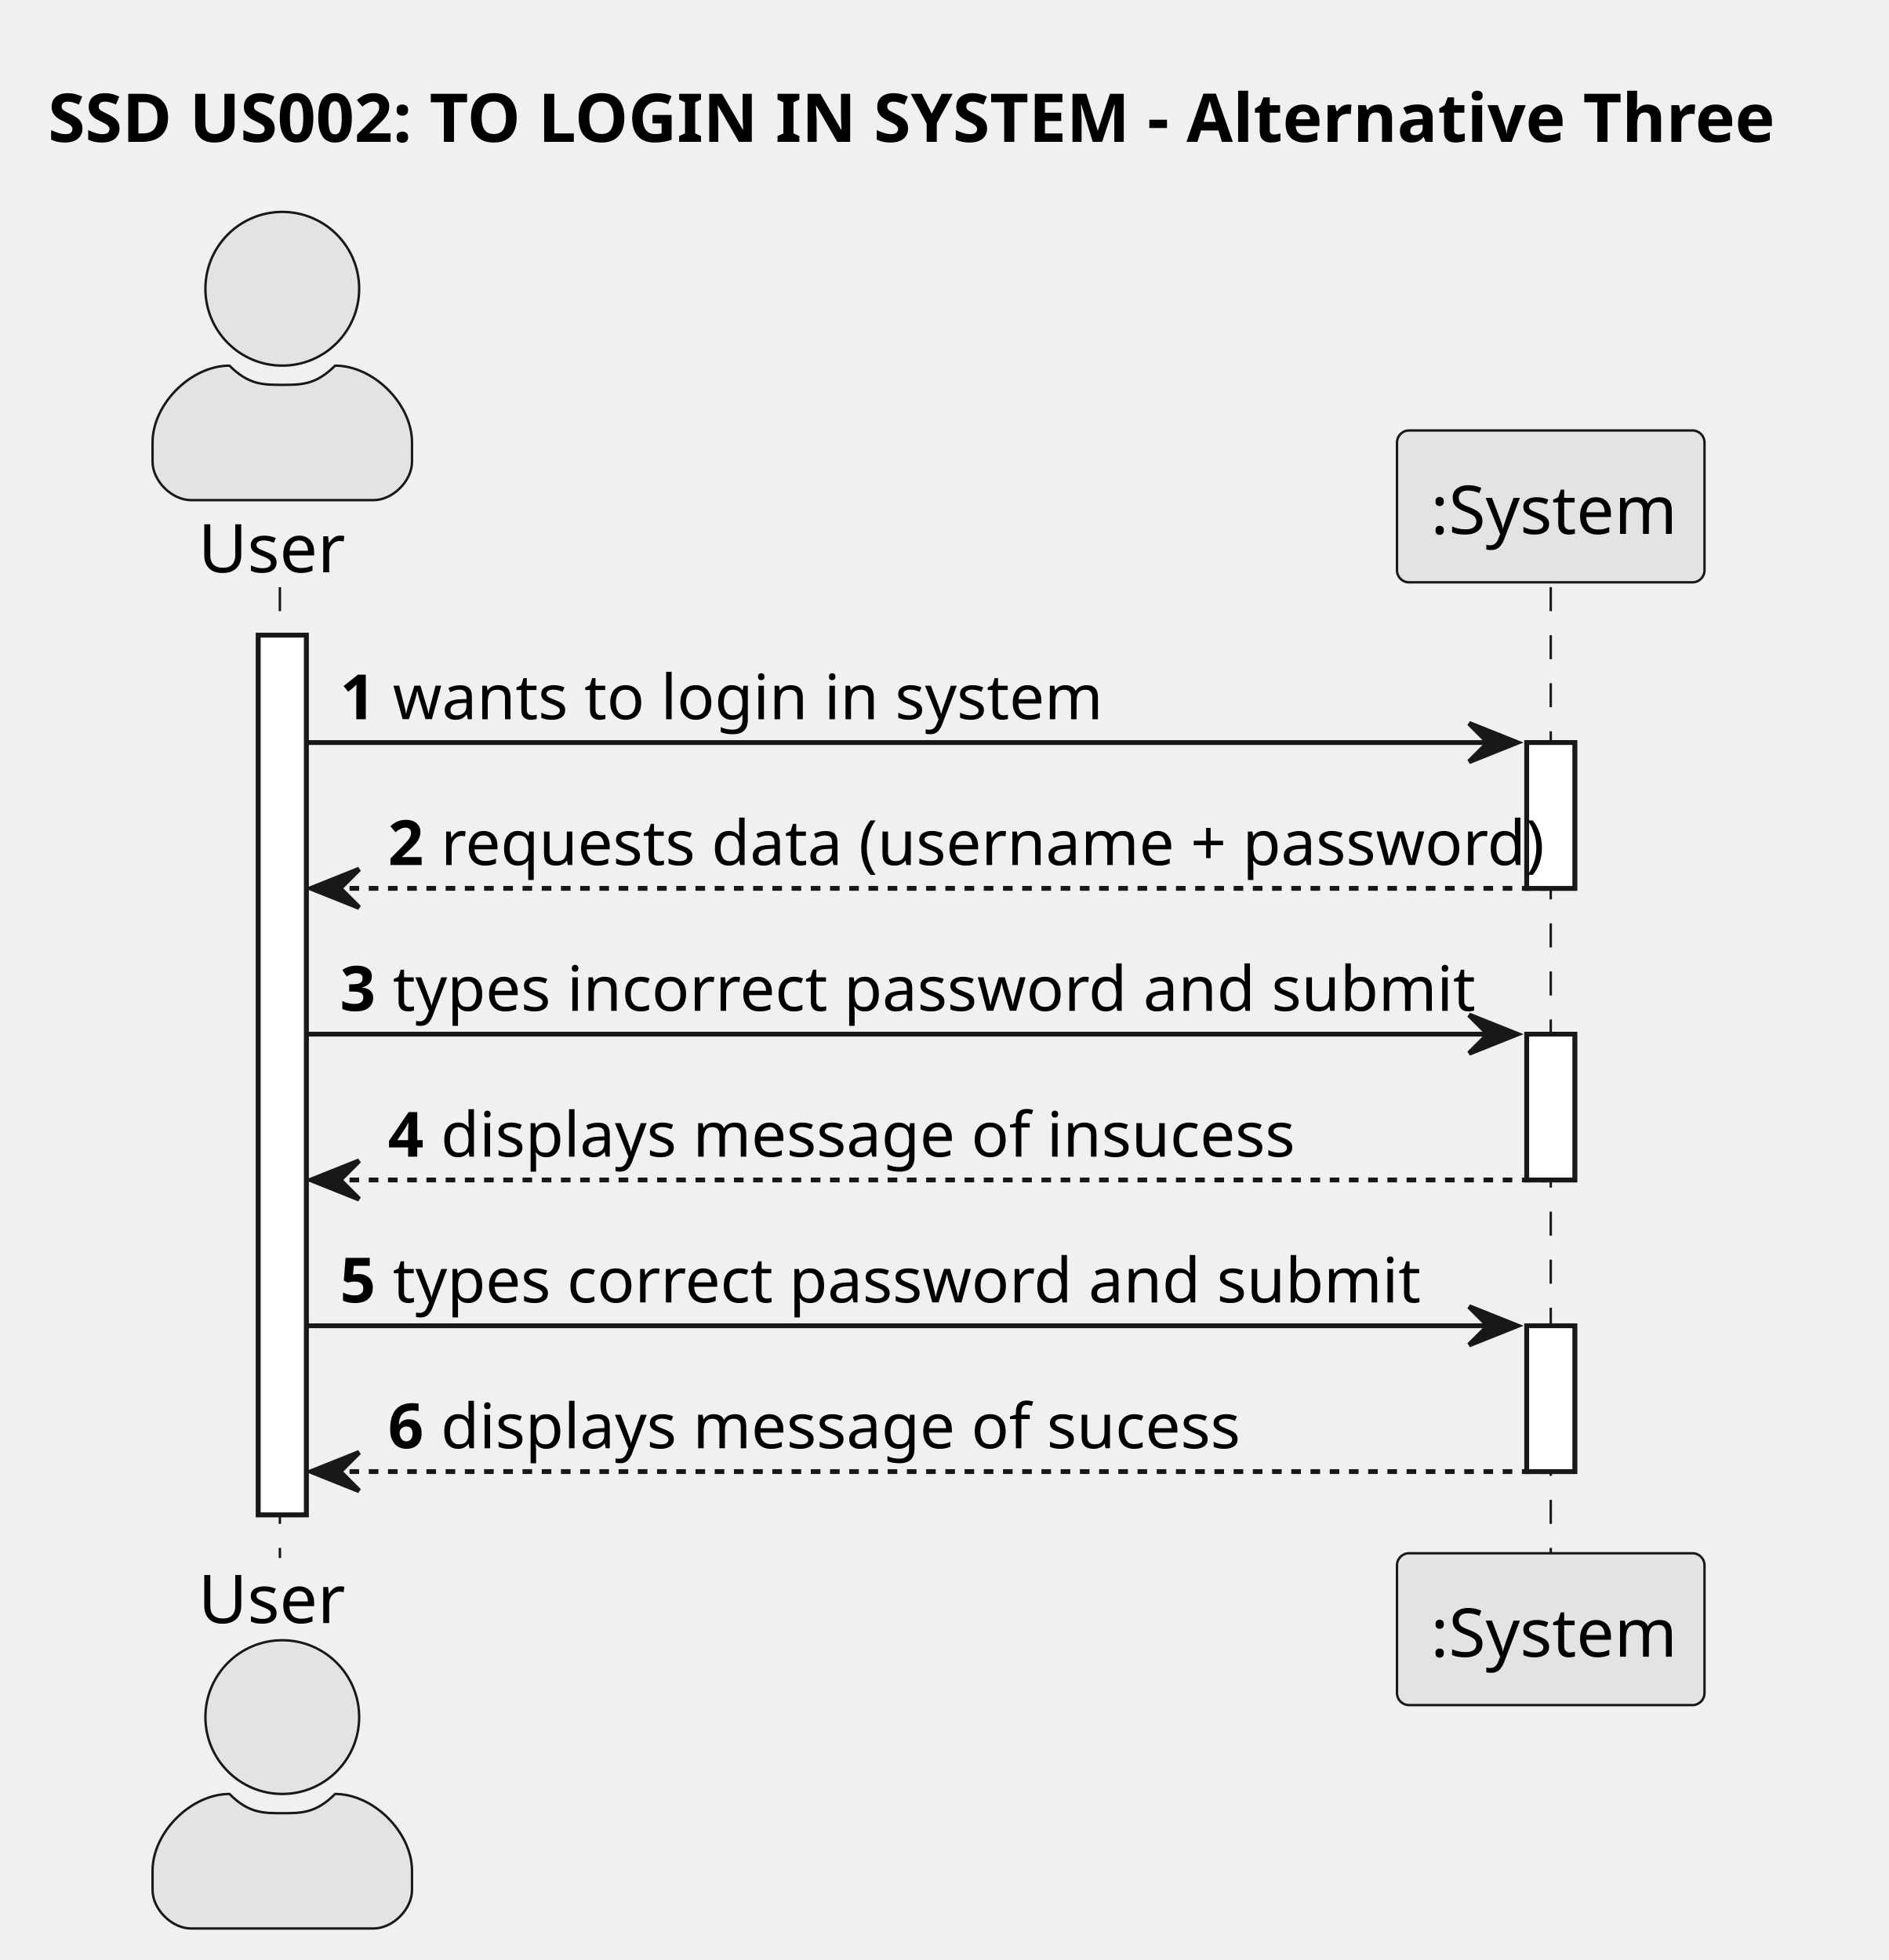
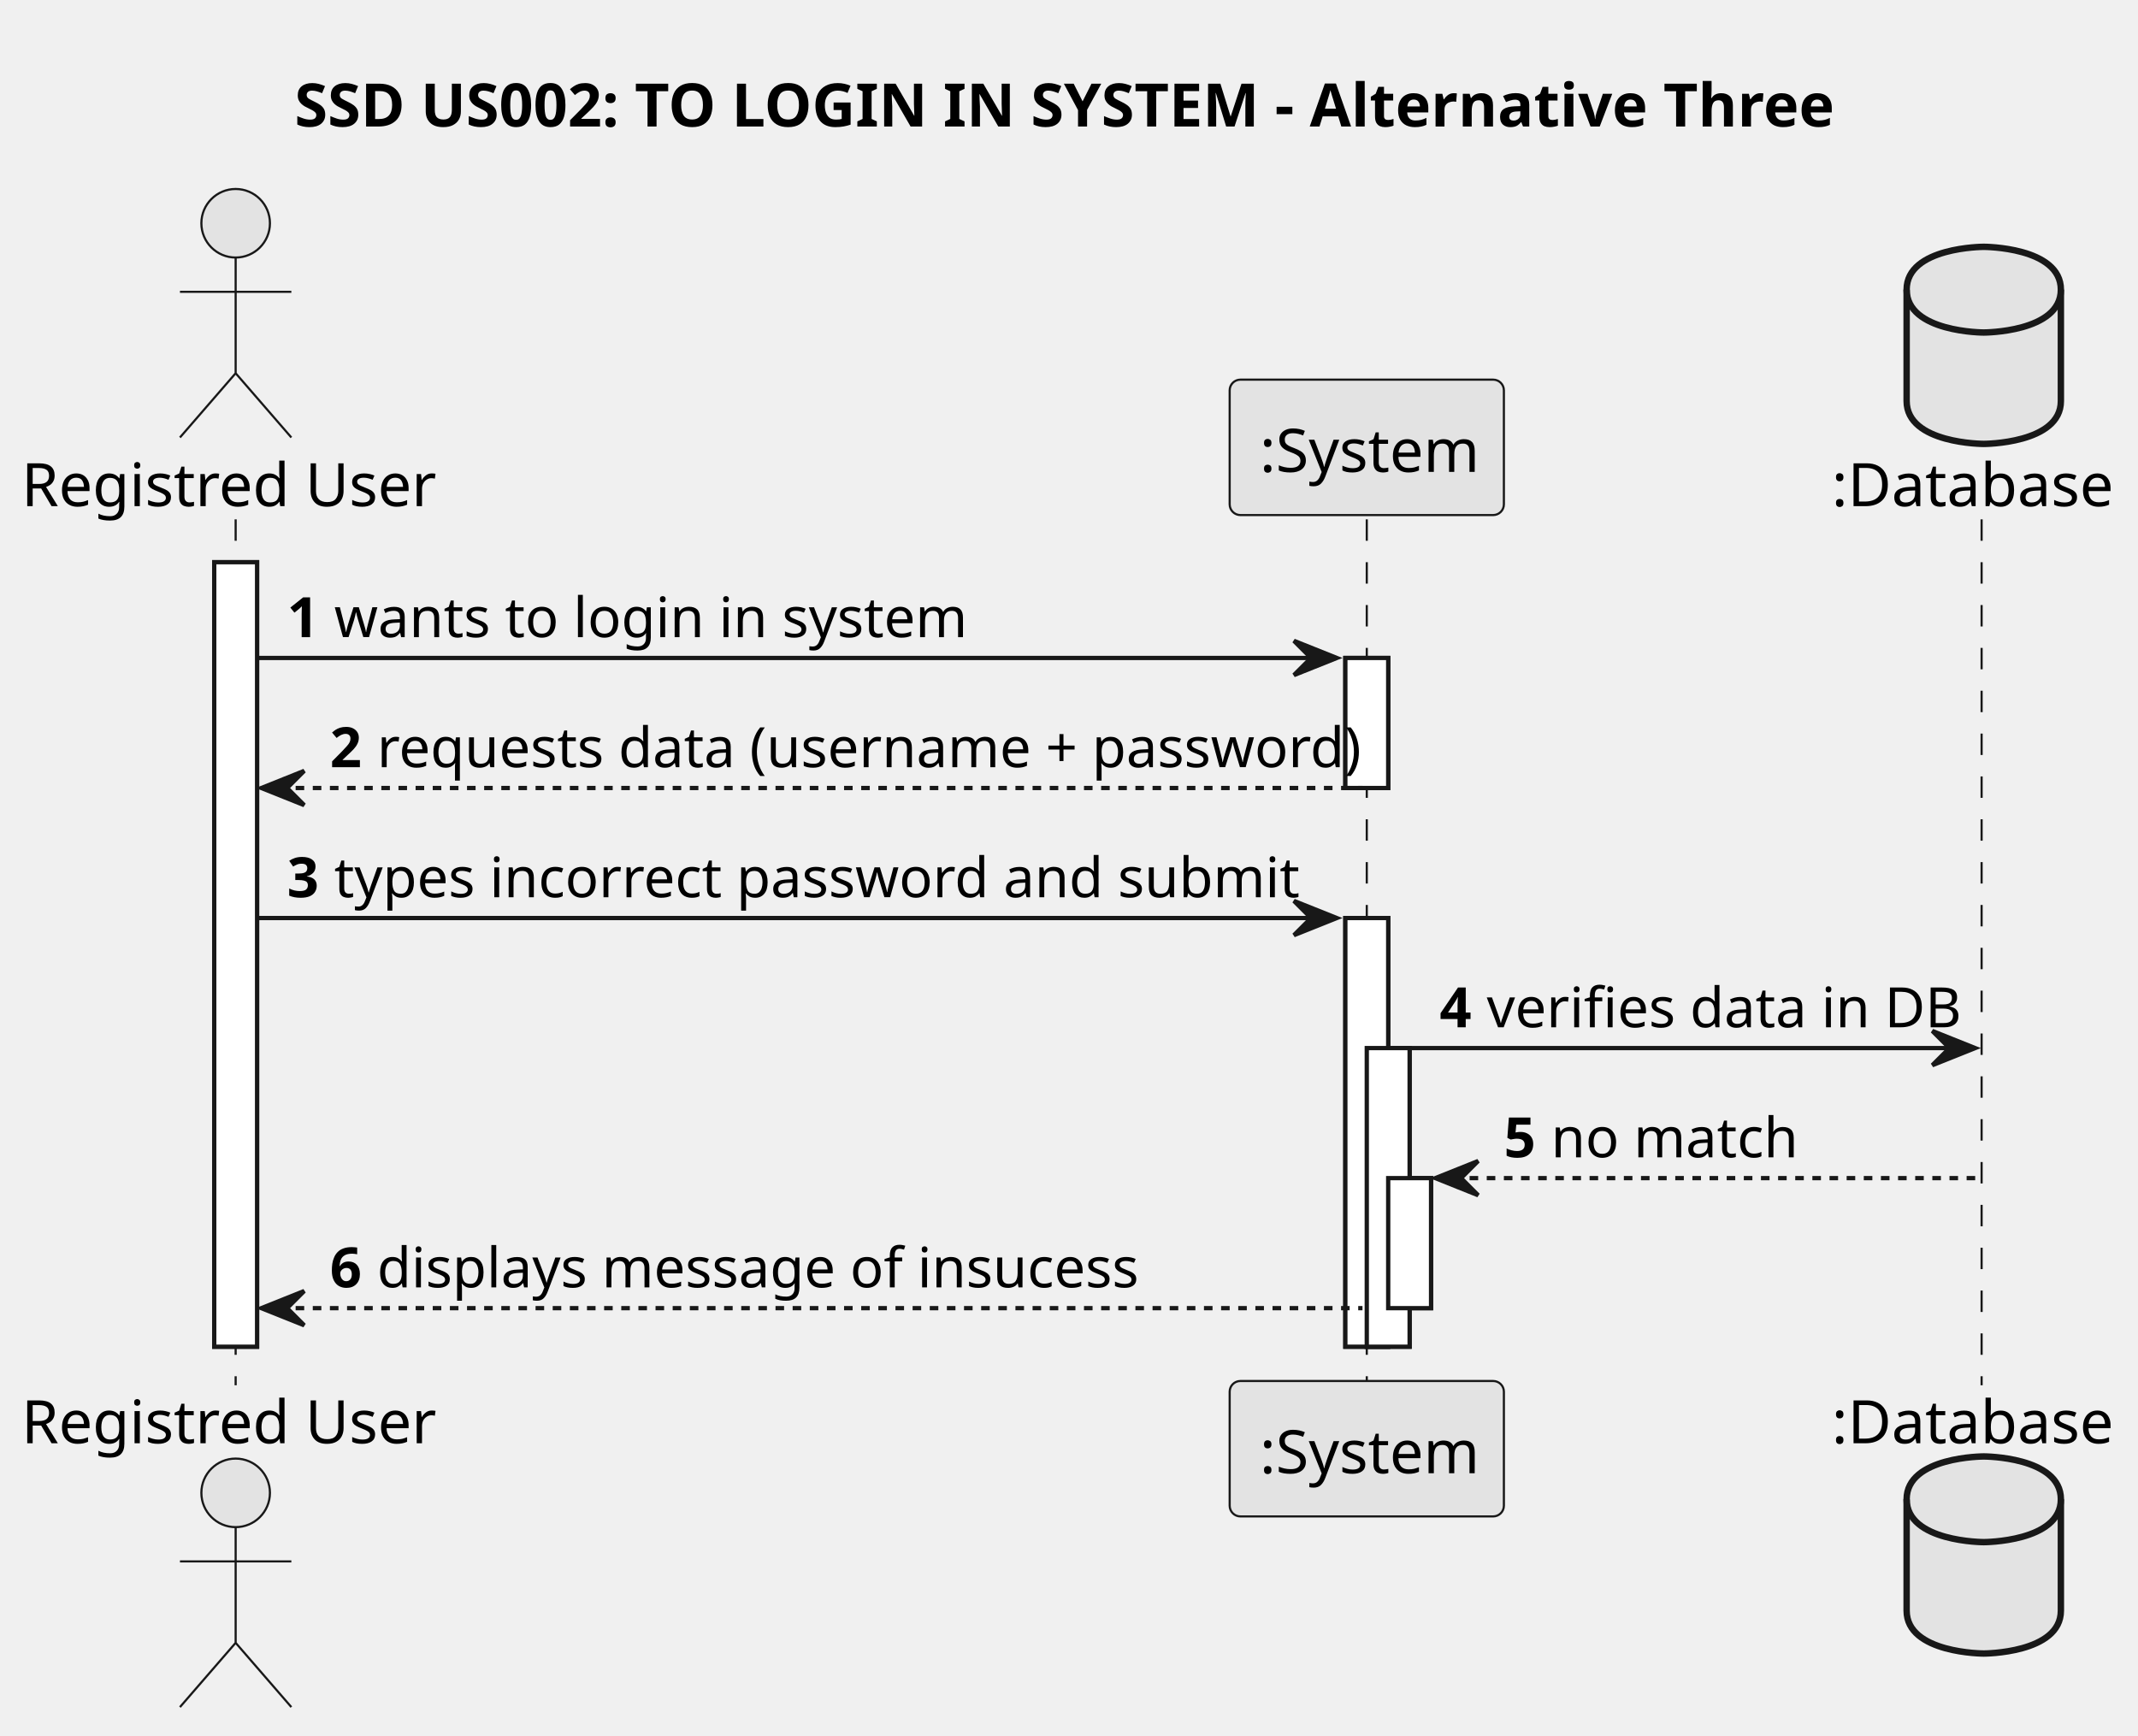
- <svg xmlns="http://www.w3.org/2000/svg" contentStyleType="text/css" height="408px" preserveAspectRatio="none" style="width:393px;height:408px;background:#FFFFFF;" version="1.1" viewBox="0 0 393 408" width="393px" zoomAndPan="magnify">
+ <svg xmlns="http://www.w3.org/2000/svg" contentStyleType="text/css" height="405px" preserveAspectRatio="none" style="width:499px;height:405px;background:#FFFFFF;" version="1.1" viewBox="0 0 499 405" width="499px" zoomAndPan="magnify">
  <defs />
  <g>
-     <text fill="#000000" font-family="sans-serif" font-size="14" font-weight="bold" lengthAdjust="spacing" textLength="365" x="10" y="29.533">SSD US002: TO LOGIN IN SYSTEM - Alternative Three</text>
-     <rect fill="#FFFFFF" height="183.109" style="stroke:#181818;stroke-width:1.0;" width="10" x="53.75" y="132.219" />
-     <rect fill="#FFFFFF" height="30.352" style="stroke:#181818;stroke-width:1.0;" width="10" x="317.75" y="154.57" />
-     <rect fill="#FFFFFF" height="30.352" style="stroke:#181818;stroke-width:1.0;" width="10" x="317.75" y="215.273" />
-     <rect fill="#FFFFFF" height="30.352" style="stroke:#181818;stroke-width:1.0;" width="10" x="317.75" y="275.977" />
-     <line style="stroke:#181818;stroke-width:0.5;stroke-dasharray:5.0,5.0;" x1="58.25" x2="58.25" y1="122.219" y2="324.328" />
-     <line style="stroke:#181818;stroke-width:0.5;stroke-dasharray:5.0,5.0;" x1="322.75" x2="322.75" y1="122.219" y2="324.328" />
-     <text fill="#000000" font-family="sans-serif" font-size="14" lengthAdjust="spacing" textLength="29" x="41.25" y="119.143">User</text>
-     <ellipse cx="58.75" cy="60.109" fill="#E3E3E3" rx="16" ry="16" style="stroke:#181818;stroke-width:0.5;" />
-     <path d="M58.75,80.109 C62.75,80.109 65.75,80.109 69.75,76.109 C77.75,76.109 85.75,84.109 85.75,92.109 L85.75,96.109 C85.75,100.109 81.75,104.109 77.75,104.109 L39.75,104.109 C35.75,104.109 31.75,100.109 31.75,96.109 L31.75,92.109 C31.75,84.109 39.75,76.109 47.75,76.109 C51.75,80.109 54.75,80.109 58.75,80.109 " fill="#E3E3E3" style="stroke:#181818;stroke-width:0.5;" />
-     <text fill="#000000" font-family="sans-serif" font-size="14" lengthAdjust="spacing" textLength="29" x="41.25" y="337.861">User</text>
-     <ellipse cx="58.75" cy="357.438" fill="#E3E3E3" rx="16" ry="16" style="stroke:#181818;stroke-width:0.5;" />
-     <path d="M58.75,377.438 C62.75,377.438 65.75,377.438 69.75,373.438 C77.75,373.438 85.75,381.438 85.75,389.438 L85.75,393.438 C85.75,397.438 81.75,401.438 77.75,401.438 L39.75,401.438 C35.75,401.438 31.75,397.438 31.75,393.438 L31.75,389.438 C31.75,381.438 39.75,373.438 47.75,373.438 C51.75,377.438 54.75,377.438 58.75,377.438 " fill="#E3E3E3" style="stroke:#181818;stroke-width:0.5;" />
-     <rect fill="#E3E3E3" height="31.609" rx="2.5" ry="2.5" style="stroke:#181818;stroke-width:0.5;" width="64" x="290.75" y="89.609" />
-     <text fill="#000000" font-family="sans-serif" font-size="14" lengthAdjust="spacing" textLength="50" x="297.75" y="111.143">:System</text>
-     <rect fill="#E3E3E3" height="31.609" rx="2.5" ry="2.5" style="stroke:#181818;stroke-width:0.5;" width="64" x="290.75" y="323.328" />
-     <text fill="#000000" font-family="sans-serif" font-size="14" lengthAdjust="spacing" textLength="50" x="297.75" y="344.861">:System</text>
-     <rect fill="#FFFFFF" height="183.109" style="stroke:#181818;stroke-width:1.0;" width="10" x="53.75" y="132.219" />
-     <rect fill="#FFFFFF" height="30.352" style="stroke:#181818;stroke-width:1.0;" width="10" x="317.75" y="154.57" />
-     <rect fill="#FFFFFF" height="30.352" style="stroke:#181818;stroke-width:1.0;" width="10" x="317.75" y="215.273" />
-     <rect fill="#FFFFFF" height="30.352" style="stroke:#181818;stroke-width:1.0;" width="10" x="317.75" y="275.977" />
-     <polygon fill="#181818" points="305.75,150.57,315.75,154.57,305.75,158.57,309.75,154.57" style="stroke:#181818;stroke-width:1.0;" />
-     <line style="stroke:#181818;stroke-width:1.0;" x1="63.75" x2="311.75" y1="154.57" y2="154.57" />
-     <text fill="#000000" font-family="sans-serif" font-size="13" font-weight="bold" lengthAdjust="spacing" textLength="7" x="70.75" y="149.714">1</text>
-     <text fill="#000000" font-family="sans-serif" font-size="13" lengthAdjust="spacing" textLength="141" x="81.75" y="149.714">wants to login in system</text>
-     <polygon fill="#181818" points="74.75,180.922,64.75,184.922,74.75,188.922,70.75,184.922" style="stroke:#181818;stroke-width:1.0;" />
-     <line style="stroke:#181818;stroke-width:1.0;stroke-dasharray:2.0,2.0;" x1="68.75" x2="321.75" y1="184.922" y2="184.922" />
-     <text fill="#000000" font-family="sans-serif" font-size="13" font-weight="bold" lengthAdjust="spacing" textLength="7" x="80.75" y="180.065">2</text>
-     <text fill="#000000" font-family="sans-serif" font-size="13" lengthAdjust="spacing" textLength="219" x="91.75" y="180.065">requests data (username + password)</text>
-     <polygon fill="#181818" points="305.75,211.273,315.75,215.273,305.75,219.273,309.75,215.273" style="stroke:#181818;stroke-width:1.0;" />
-     <line style="stroke:#181818;stroke-width:1.0;" x1="63.75" x2="311.75" y1="215.273" y2="215.273" />
-     <text fill="#000000" font-family="sans-serif" font-size="13" font-weight="bold" lengthAdjust="spacing" textLength="7" x="70.75" y="210.417">3</text>
-     <text fill="#000000" font-family="sans-serif" font-size="13" lengthAdjust="spacing" textLength="213" x="81.75" y="210.417">types incorrect password and submit</text>
-     <polygon fill="#181818" points="74.75,241.625,64.75,245.625,74.75,249.625,70.75,245.625" style="stroke:#181818;stroke-width:1.0;" />
-     <line style="stroke:#181818;stroke-width:1.0;stroke-dasharray:2.0,2.0;" x1="68.75" x2="321.75" y1="245.625" y2="245.625" />
-     <text fill="#000000" font-family="sans-serif" font-size="13" font-weight="bold" lengthAdjust="spacing" textLength="7" x="80.75" y="240.769">4</text>
-     <text fill="#000000" font-family="sans-serif" font-size="13" lengthAdjust="spacing" textLength="175" x="91.75" y="240.769">displays message of insucess</text>
-     <polygon fill="#181818" points="305.75,271.977,315.75,275.977,305.75,279.977,309.75,275.977" style="stroke:#181818;stroke-width:1.0;" />
-     <line style="stroke:#181818;stroke-width:1.0;" x1="63.75" x2="311.75" y1="275.977" y2="275.977" />
-     <text fill="#000000" font-family="sans-serif" font-size="13" font-weight="bold" lengthAdjust="spacing" textLength="7" x="70.75" y="271.12">5</text>
-     <text fill="#000000" font-family="sans-serif" font-size="13" lengthAdjust="spacing" textLength="203" x="81.75" y="271.12">types correct password and submit</text>
-     <polygon fill="#181818" points="74.75,302.328,64.75,306.328,74.75,310.328,70.75,306.328" style="stroke:#181818;stroke-width:1.0;" />
-     <line style="stroke:#181818;stroke-width:1.0;stroke-dasharray:2.0,2.0;" x1="68.75" x2="321.75" y1="306.328" y2="306.328" />
-     <text fill="#000000" font-family="sans-serif" font-size="13" font-weight="bold" lengthAdjust="spacing" textLength="7" x="80.75" y="301.472">6</text>
-     <text fill="#000000" font-family="sans-serif" font-size="13" lengthAdjust="spacing" textLength="165" x="91.75" y="301.472">displays message of sucess</text>
+     <text fill="#000000" font-family="sans-serif" font-size="14" font-weight="bold" lengthAdjust="spacing" textLength="365" x="68.75" y="29.533">SSD US002: TO LOGIN IN SYSTEM - Alternative Three</text>
+     <rect fill="#FFFFFF" height="183.109" style="stroke:#181818;stroke-width:1.0;" width="10" x="50" y="131.219" />
+     <rect fill="#FFFFFF" height="30.352" style="stroke:#181818;stroke-width:1.0;" width="10" x="314" y="153.57" />
+     <rect fill="#FFFFFF" height="100.055" style="stroke:#181818;stroke-width:1.0;" width="10" x="314" y="214.273" />
+     <rect fill="#FFFFFF" height="69.703" style="stroke:#181818;stroke-width:1.0;" width="10" x="319" y="244.625" />
+     <rect fill="#FFFFFF" height="30.352" style="stroke:#181818;stroke-width:1.0;" width="10" x="324" y="274.977" />
+     <line style="stroke:#181818;stroke-width:0.5;stroke-dasharray:5.0,5.0;" x1="55" x2="55" y1="121.219" y2="323.328" />
+     <line style="stroke:#181818;stroke-width:0.5;stroke-dasharray:5.0,5.0;" x1="319" x2="319" y1="121.219" y2="323.328" />
+     <line style="stroke:#181818;stroke-width:0.5;stroke-dasharray:5.0,5.0;" x1="462.5" x2="462.5" y1="121.219" y2="323.328" />
+     <text fill="#000000" font-family="sans-serif" font-size="14" lengthAdjust="spacing" textLength="94" x="5" y="118.143">Registred User</text>
+     <ellipse cx="55" cy="52.109" fill="#E3E3E3" rx="8" ry="8" style="stroke:#181818;stroke-width:0.5;" />
+     <path d="M55,60.109 L55,87.109 M42,68.109 L68,68.109 M55,87.109 L42,102.109 M55,87.109 L68,102.109 " fill="none" style="stroke:#181818;stroke-width:0.5;" />
+     <text fill="#000000" font-family="sans-serif" font-size="14" lengthAdjust="spacing" textLength="94" x="5" y="336.861">Registred User</text>
+     <ellipse cx="55" cy="348.438" fill="#E3E3E3" rx="8" ry="8" style="stroke:#181818;stroke-width:0.5;" />
+     <path d="M55,356.438 L55,383.438 M42,364.438 L68,364.438 M55,383.438 L42,398.438 M55,383.438 L68,398.438 " fill="none" style="stroke:#181818;stroke-width:0.5;" />
+     <rect fill="#E3E3E3" height="31.609" rx="2.5" ry="2.5" style="stroke:#181818;stroke-width:0.5;" width="64" x="287" y="88.609" />
+     <text fill="#000000" font-family="sans-serif" font-size="14" lengthAdjust="spacing" textLength="50" x="294" y="110.143">:System</text>
+     <rect fill="#E3E3E3" height="31.609" rx="2.5" ry="2.5" style="stroke:#181818;stroke-width:0.5;" width="64" x="287" y="322.328" />
+     <text fill="#000000" font-family="sans-serif" font-size="14" lengthAdjust="spacing" textLength="50" x="294" y="343.861">:System</text>
+     <text fill="#000000" font-family="sans-serif" font-size="14" lengthAdjust="spacing" textLength="65" x="427.5" y="118.143">:Database</text>
+     <path d="M445,67.609 C445,57.609 463,57.609 463,57.609 C463,57.609 481,57.609 481,67.609 L481,93.609 C481,103.609 463,103.609 463,103.609 C463,103.609 445,103.609 445,93.609 L445,67.609 " fill="#E3E3E3" style="stroke:#181818;stroke-width:1.5;" />
+     <path d="M445,67.609 C445,77.609 463,77.609 463,77.609 C463,77.609 481,77.609 481,67.609 " fill="none" style="stroke:#181818;stroke-width:1.5;" />
+     <text fill="#000000" font-family="sans-serif" font-size="14" lengthAdjust="spacing" textLength="65" x="427.5" y="336.861">:Database</text>
+     <path d="M445,349.938 C445,339.938 463,339.938 463,339.938 C463,339.938 481,339.938 481,349.938 L481,375.938 C481,385.938 463,385.938 463,385.938 C463,385.938 445,385.938 445,375.938 L445,349.938 " fill="#E3E3E3" style="stroke:#181818;stroke-width:1.5;" />
+     <path d="M445,349.938 C445,359.938 463,359.938 463,359.938 C463,359.938 481,359.938 481,349.938 " fill="none" style="stroke:#181818;stroke-width:1.5;" />
+     <rect fill="#FFFFFF" height="183.109" style="stroke:#181818;stroke-width:1.0;" width="10" x="50" y="131.219" />
+     <rect fill="#FFFFFF" height="30.352" style="stroke:#181818;stroke-width:1.0;" width="10" x="314" y="153.57" />
+     <rect fill="#FFFFFF" height="100.055" style="stroke:#181818;stroke-width:1.0;" width="10" x="314" y="214.273" />
+     <rect fill="#FFFFFF" height="69.703" style="stroke:#181818;stroke-width:1.0;" width="10" x="319" y="244.625" />
+     <rect fill="#FFFFFF" height="30.352" style="stroke:#181818;stroke-width:1.0;" width="10" x="324" y="274.977" />
+     <polygon fill="#181818" points="302,149.57,312,153.57,302,157.57,306,153.57" style="stroke:#181818;stroke-width:1.0;" />
+     <line style="stroke:#181818;stroke-width:1.0;" x1="60" x2="308" y1="153.57" y2="153.57" />
+     <text fill="#000000" font-family="sans-serif" font-size="13" font-weight="bold" lengthAdjust="spacing" textLength="7" x="67" y="148.714">1</text>
+     <text fill="#000000" font-family="sans-serif" font-size="13" lengthAdjust="spacing" textLength="141" x="78" y="148.714">wants to login in system</text>
+     <polygon fill="#181818" points="71,179.922,61,183.922,71,187.922,67,183.922" style="stroke:#181818;stroke-width:1.0;" />
+     <line style="stroke:#181818;stroke-width:1.0;stroke-dasharray:2.0,2.0;" x1="65" x2="318" y1="183.922" y2="183.922" />
+     <text fill="#000000" font-family="sans-serif" font-size="13" font-weight="bold" lengthAdjust="spacing" textLength="7" x="77" y="179.065">2</text>
+     <text fill="#000000" font-family="sans-serif" font-size="13" lengthAdjust="spacing" textLength="219" x="88" y="179.065">requests data (username + password)</text>
+     <polygon fill="#181818" points="302,210.273,312,214.273,302,218.273,306,214.273" style="stroke:#181818;stroke-width:1.0;" />
+     <line style="stroke:#181818;stroke-width:1.0;" x1="60" x2="308" y1="214.273" y2="214.273" />
+     <text fill="#000000" font-family="sans-serif" font-size="13" font-weight="bold" lengthAdjust="spacing" textLength="7" x="67" y="209.417">3</text>
+     <text fill="#000000" font-family="sans-serif" font-size="13" lengthAdjust="spacing" textLength="213" x="78" y="209.417">types incorrect password and submit</text>
+     <polygon fill="#181818" points="451,240.625,461,244.625,451,248.625,455,244.625" style="stroke:#181818;stroke-width:1.0;" />
+     <line style="stroke:#181818;stroke-width:1.0;" x1="329" x2="457" y1="244.625" y2="244.625" />
+     <text fill="#000000" font-family="sans-serif" font-size="13" font-weight="bold" lengthAdjust="spacing" textLength="7" x="336" y="239.769">4</text>
+     <text fill="#000000" font-family="sans-serif" font-size="13" lengthAdjust="spacing" textLength="104" x="347" y="239.769">verifies data in DB</text>
+     <polygon fill="#181818" points="345,270.977,335,274.977,345,278.977,341,274.977" style="stroke:#181818;stroke-width:1.0;" />
+     <line style="stroke:#181818;stroke-width:1.0;stroke-dasharray:2.0,2.0;" x1="339" x2="462" y1="274.977" y2="274.977" />
+     <text fill="#000000" font-family="sans-serif" font-size="13" font-weight="bold" lengthAdjust="spacing" textLength="7" x="351" y="270.12">5</text>
+     <text fill="#000000" font-family="sans-serif" font-size="13" lengthAdjust="spacing" textLength="54" x="362" y="270.12">no match</text>
+     <polygon fill="#181818" points="71,301.328,61,305.328,71,309.328,67,305.328" style="stroke:#181818;stroke-width:1.0;" />
+     <line style="stroke:#181818;stroke-width:1.0;stroke-dasharray:2.0,2.0;" x1="65" x2="318" y1="305.328" y2="305.328" />
+     <text fill="#000000" font-family="sans-serif" font-size="13" font-weight="bold" lengthAdjust="spacing" textLength="7" x="77" y="300.472">6</text>
+     <text fill="#000000" font-family="sans-serif" font-size="13" lengthAdjust="spacing" textLength="175" x="88" y="300.472">displays message of insucess</text>
  </g>
</svg>
